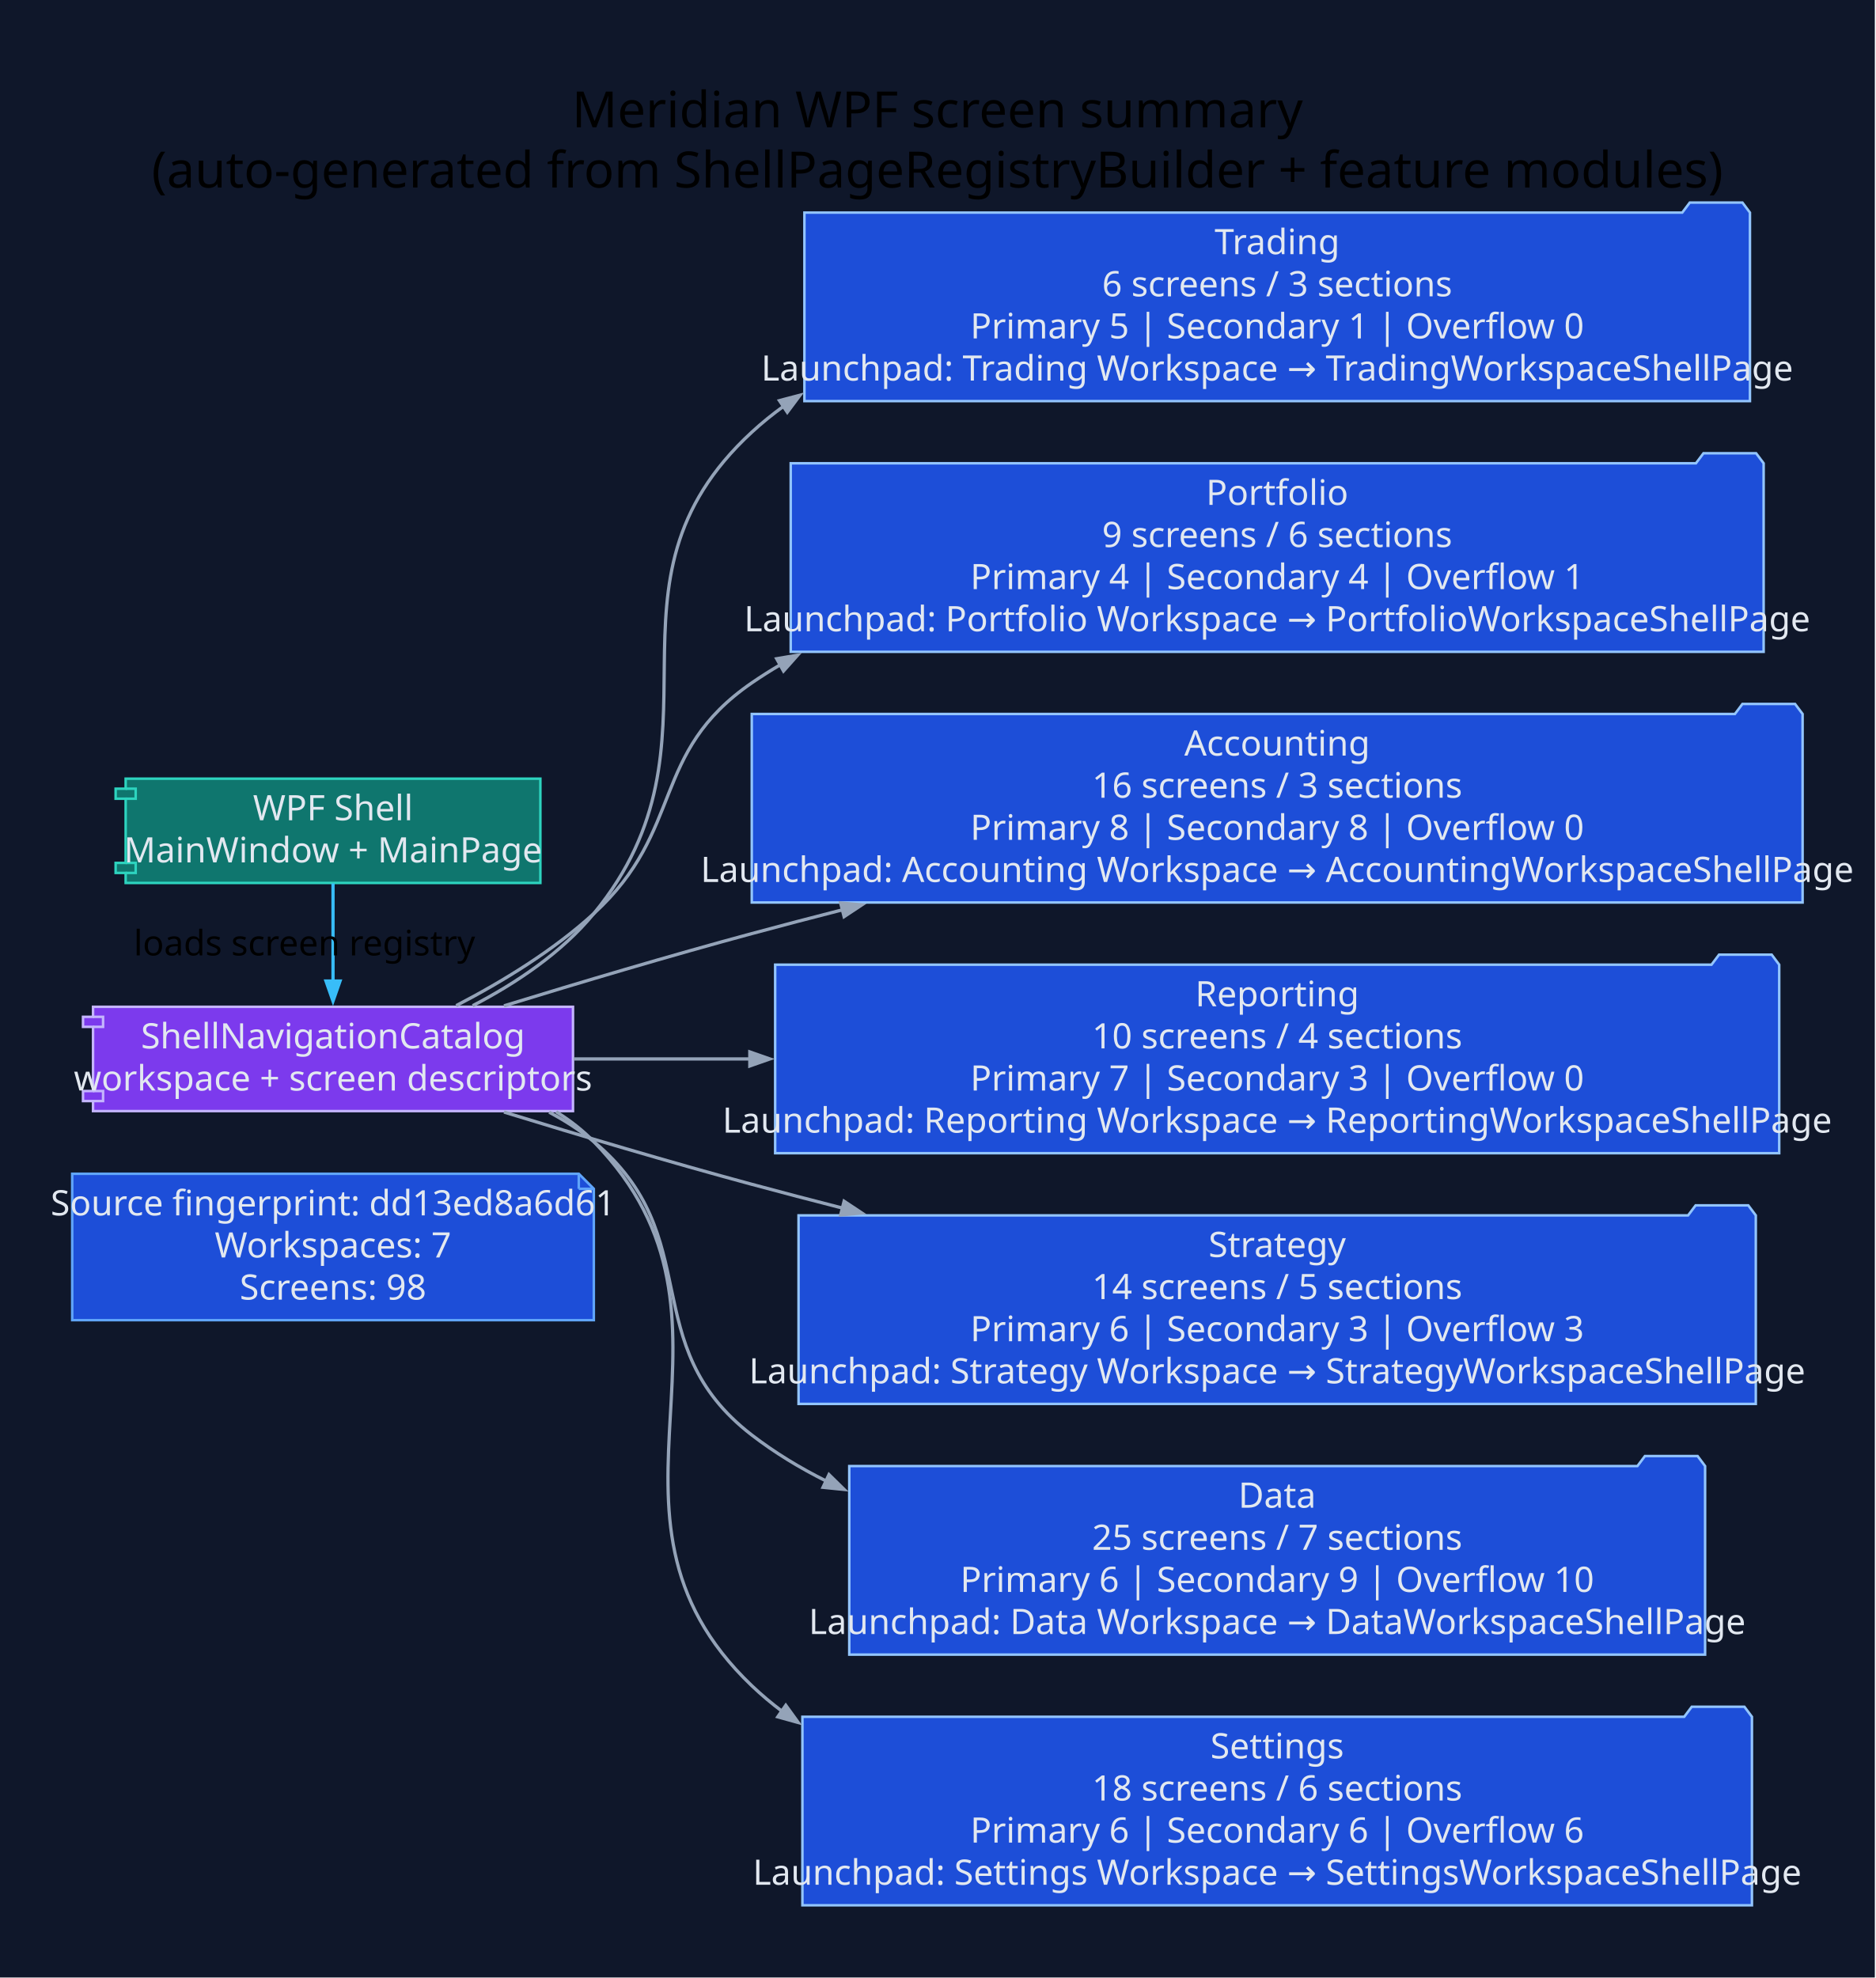
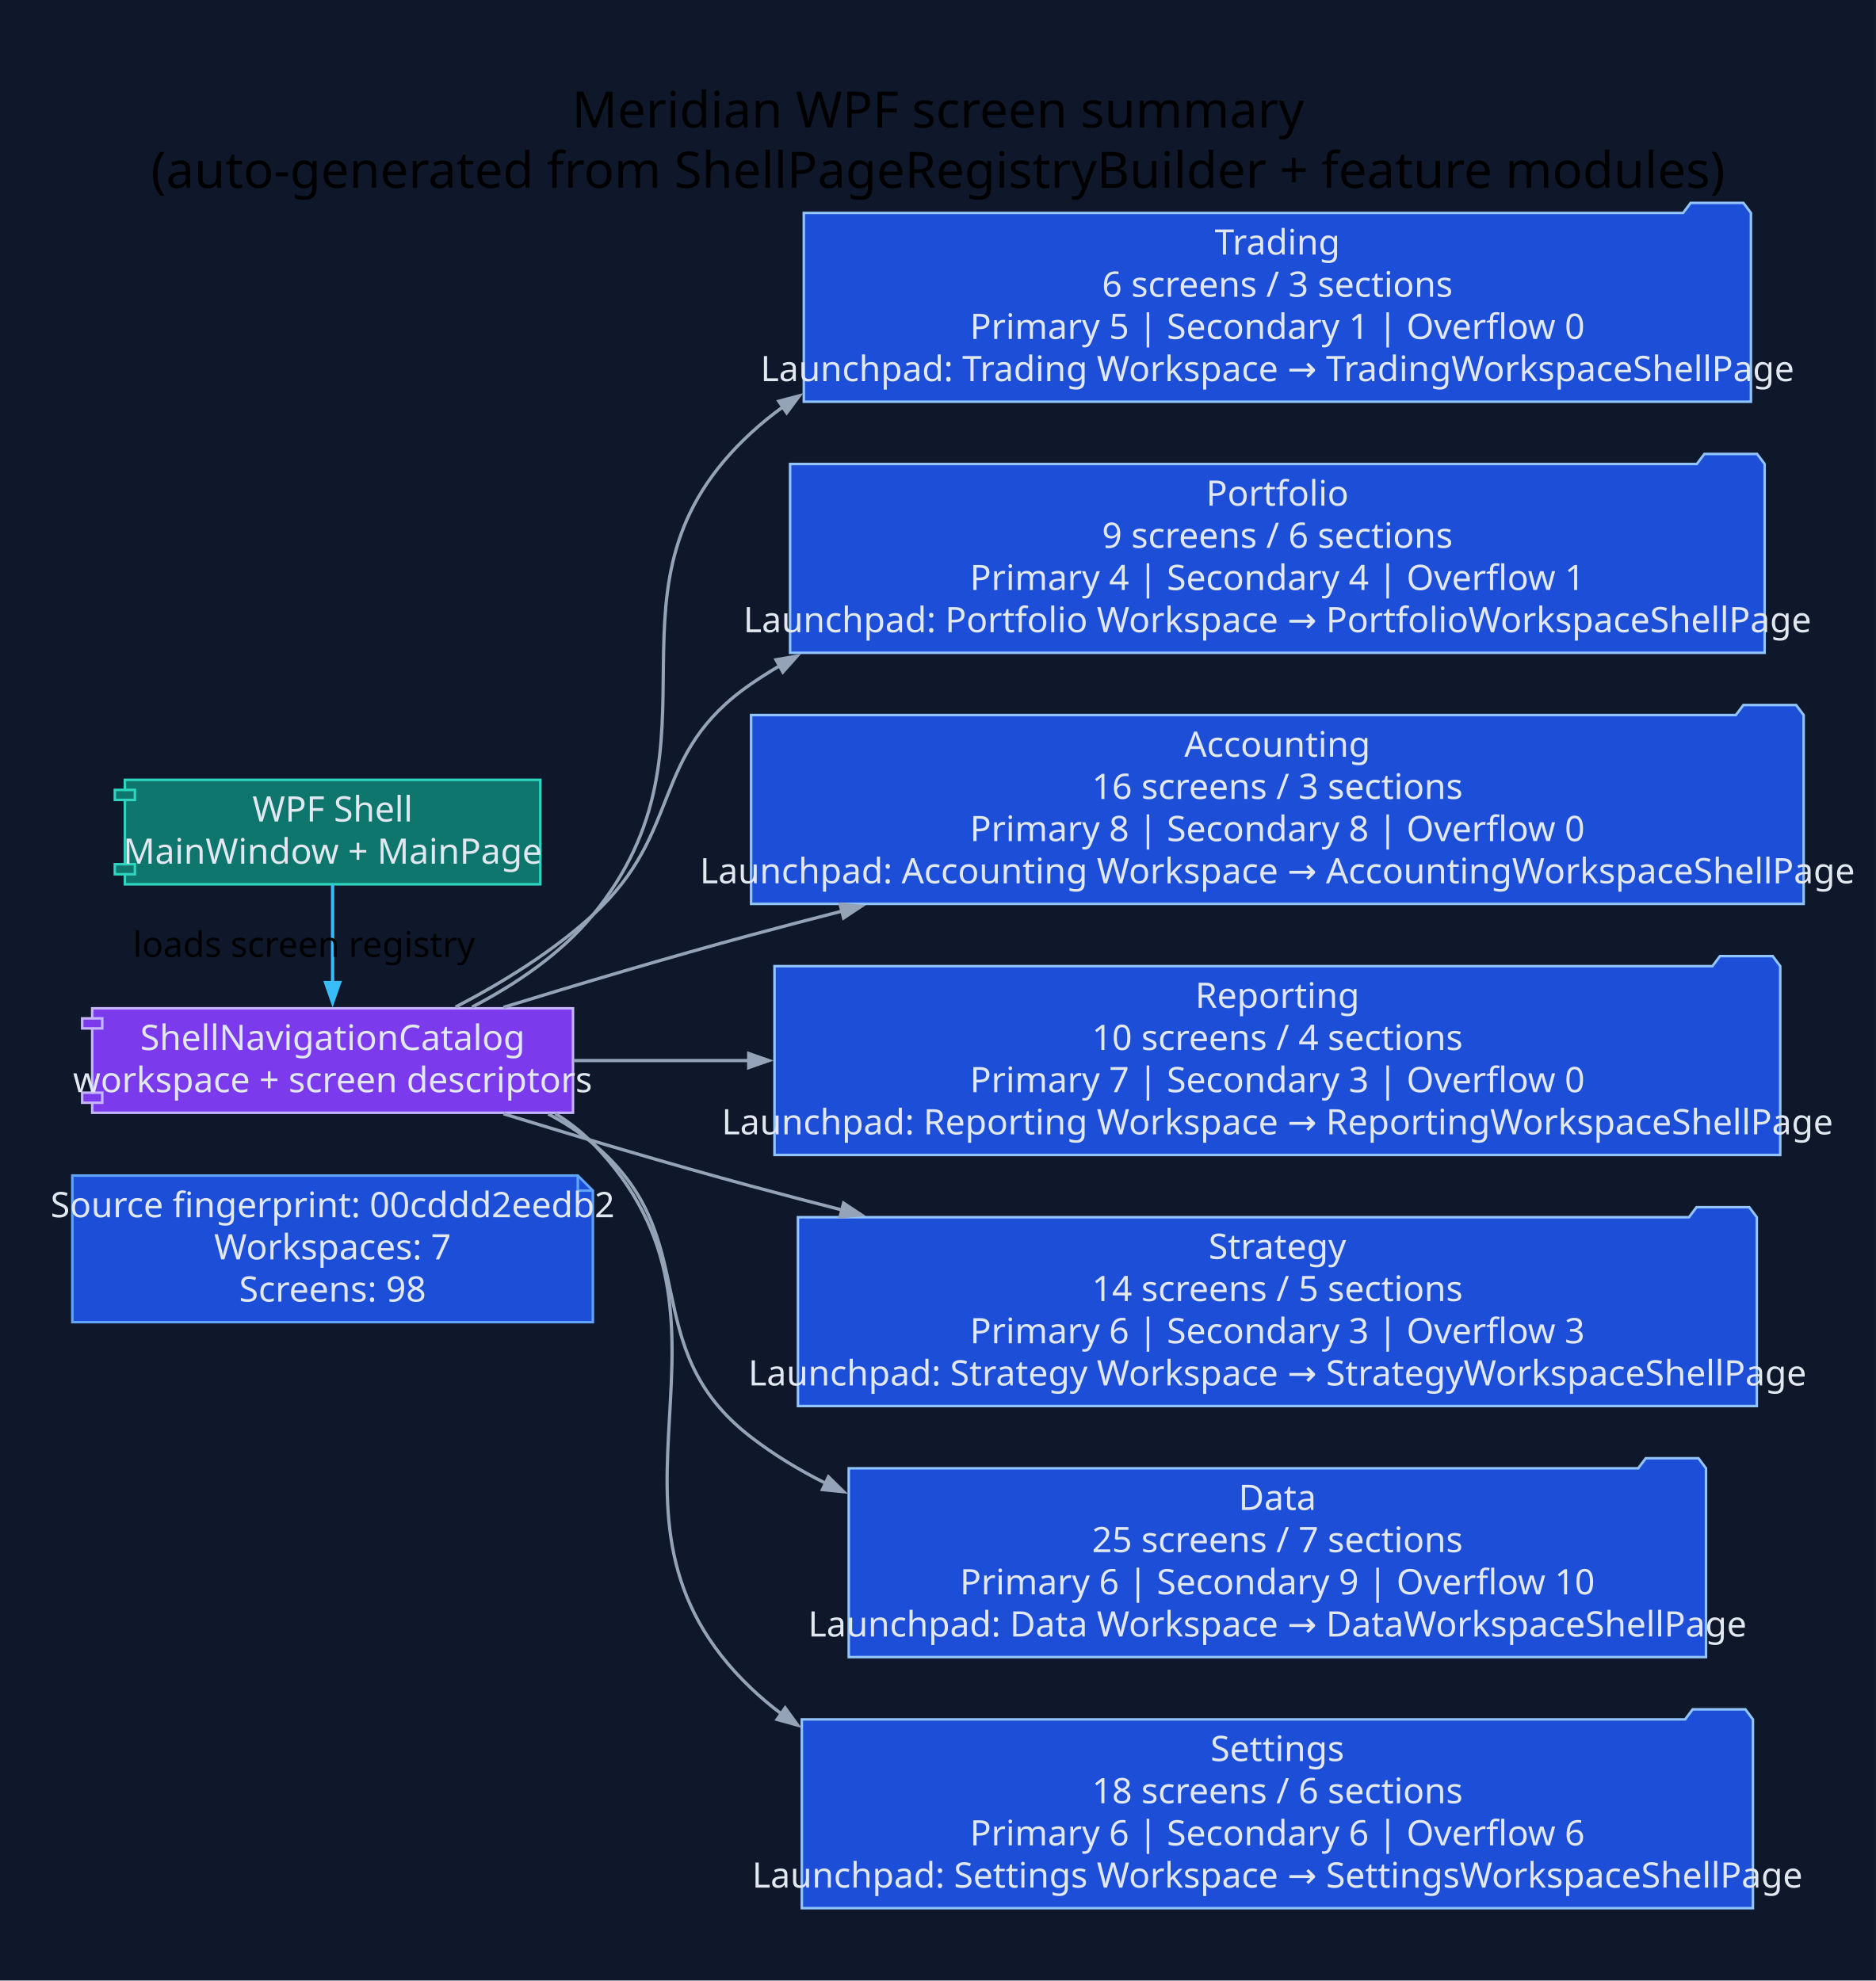
- <svg xmlns="http://www.w3.org/2000/svg" width="748pt" height="789pt" viewBox="0.00 0.00 748.00 789.00">
+ <svg xmlns="http://www.w3.org/2000/svg" width="747pt" height="789pt" viewBox="0.00 0.00 747.00 789.00">
  <g id="graph0" class="graph" transform="scale(1 1) rotate(0) translate(28.8 760)">
-     <polygon fill="#0f172a" stroke="none" points="-28.8,28.8 -28.8,-760 719.01,-760 719.01,28.8 -28.8,28.8" />
-     <text xml:space="preserve" text-anchor="middle" x="345.1" y="-709.2" font-family="Segoe UI" font-size="20.00">Meridian WPF screen summary</text>
-     <text xml:space="preserve" text-anchor="middle" x="345.1" y="-685.2" font-family="Segoe UI" font-size="20.00">(auto-generated from ShellPageRegistryBuilder + feature modules)</text>
+     <polygon fill="#0f172a" stroke="none" points="-28.8,28.8 -28.8,-760 718.22,-760 718.22,28.8 -28.8,28.8" />
+     <text xml:space="preserve" text-anchor="middle" x="344.71" y="-709.2" font-family="Segoe UI" font-size="20.00">Meridian WPF screen summary</text>
+     <text xml:space="preserve" text-anchor="middle" x="344.71" y="-685.2" font-family="Segoe UI" font-size="20.00">(auto-generated from ShellPageRegistryBuilder + feature modules)</text>
    <g id="node1" class="node">
-       <polygon fill="#1d4ed8" stroke="#60a5fa" points="202.06,-291.8 0,-291.8 0,-233.4 208.06,-233.4 208.06,-285.8 202.06,-291.8" />
-       <polyline fill="none" stroke="#60a5fa" points="202.06,-291.8 202.06,-285.8" />
-       <polyline fill="none" stroke="#60a5fa" points="208.06,-285.8 202.06,-285.8" />
-       <text xml:space="preserve" text-anchor="middle" x="104.03" y="-275.2" font-family="Segoe UI" font-size="14.00" fill="#e2e8f0">Source fingerprint: dd13ed8a6d61</text>
-       <text xml:space="preserve" text-anchor="middle" x="104.03" y="-258.4" font-family="Segoe UI" font-size="14.00" fill="#e2e8f0">Workspaces: 7</text>
-       <text xml:space="preserve" text-anchor="middle" x="104.03" y="-241.6" font-family="Segoe UI" font-size="14.00" fill="#e2e8f0">Screens: 98</text>
+       <polygon fill="#1d4ed8" stroke="#60a5fa" points="201.28,-291.8 0,-291.8 0,-233.4 207.28,-233.4 207.28,-285.8 201.28,-291.8" />
+       <polyline fill="none" stroke="#60a5fa" points="201.28,-291.8 201.28,-285.8" />
+       <polyline fill="none" stroke="#60a5fa" points="207.28,-285.8 201.28,-285.8" />
+       <text xml:space="preserve" text-anchor="middle" x="103.64" y="-275.2" font-family="Segoe UI" font-size="14.00" fill="#e2e8f0">Source fingerprint: 00cddd2eedb2</text>
+       <text xml:space="preserve" text-anchor="middle" x="103.64" y="-258.4" font-family="Segoe UI" font-size="14.00" fill="#e2e8f0">Workspaces: 7</text>
+       <text xml:space="preserve" text-anchor="middle" x="103.64" y="-241.6" font-family="Segoe UI" font-size="14.00" fill="#e2e8f0">Screens: 98</text>
    </g>
    <g id="node2" class="node">
-       <polygon fill="#0f766e" stroke="#2dd4bf" points="186.74,-449.4 21.32,-449.4 21.32,-445.4 17.32,-445.4 17.32,-441.4 21.32,-441.4 21.32,-415.8 17.32,-415.8 17.32,-411.8 21.32,-411.8 21.32,-407.8 186.74,-407.8 186.74,-449.4" />
-       <polyline fill="none" stroke="#2dd4bf" points="21.32,-445.4 25.32,-445.4 25.32,-441.4 21.32,-441.4" />
-       <polyline fill="none" stroke="#2dd4bf" points="21.32,-415.8 25.32,-415.8 25.32,-411.8 21.32,-411.8" />
-       <text xml:space="preserve" text-anchor="middle" x="104.03" y="-432.8" font-family="Segoe UI" font-size="14.00" fill="#e2e8f0">WPF Shell</text>
-       <text xml:space="preserve" text-anchor="middle" x="104.03" y="-416" font-family="Segoe UI" font-size="14.00" fill="#e2e8f0">MainWindow + MainPage</text>
+       <polygon fill="#0f766e" stroke="#2dd4bf" points="186.35,-449.4 20.92,-449.4 20.92,-445.4 16.92,-445.4 16.92,-441.4 20.92,-441.4 20.92,-415.8 16.92,-415.8 16.92,-411.8 20.92,-411.8 20.92,-407.8 186.35,-407.8 186.35,-449.4" />
+       <polyline fill="none" stroke="#2dd4bf" points="20.92,-445.4 24.92,-445.4 24.92,-441.4 20.92,-441.4" />
+       <polyline fill="none" stroke="#2dd4bf" points="20.92,-415.8 24.92,-415.8 24.92,-411.8 20.92,-411.8" />
+       <text xml:space="preserve" text-anchor="middle" x="103.64" y="-432.8" font-family="Segoe UI" font-size="14.00" fill="#e2e8f0">WPF Shell</text>
+       <text xml:space="preserve" text-anchor="middle" x="103.64" y="-416" font-family="Segoe UI" font-size="14.00" fill="#e2e8f0">MainWindow + MainPage</text>
    </g>
    <g id="node3" class="node">
-       <polygon fill="#7c3aed" stroke="#c4b5fd" points="199.75,-358.4 8.31,-358.4 8.31,-354.4 4.31,-354.4 4.31,-350.4 8.31,-350.4 8.31,-324.8 4.31,-324.8 4.31,-320.8 8.31,-320.8 8.31,-316.8 199.75,-316.8 199.75,-358.4" />
-       <polyline fill="none" stroke="#c4b5fd" points="8.31,-354.4 12.31,-354.4 12.31,-350.4 8.31,-350.4" />
-       <polyline fill="none" stroke="#c4b5fd" points="8.31,-324.8 12.31,-324.8 12.31,-320.8 8.31,-320.8" />
-       <text xml:space="preserve" text-anchor="middle" x="104.03" y="-341.8" font-family="Segoe UI" font-size="14.00" fill="#e2e8f0">ShellNavigationCatalog</text>
-       <text xml:space="preserve" text-anchor="middle" x="104.03" y="-325" font-family="Segoe UI" font-size="14.00" fill="#e2e8f0">workspace + screen descriptors</text>
+       <polygon fill="#7c3aed" stroke="#c4b5fd" points="199.36,-358.4 7.92,-358.4 7.92,-354.4 3.92,-354.4 3.92,-350.4 7.92,-350.4 7.92,-324.8 3.92,-324.8 3.92,-320.8 7.92,-320.8 7.92,-316.8 199.36,-316.8 199.36,-358.4" />
+       <polyline fill="none" stroke="#c4b5fd" points="7.92,-354.4 11.92,-354.4 11.92,-350.4 7.92,-350.4" />
+       <polyline fill="none" stroke="#c4b5fd" points="7.92,-324.8 11.92,-324.8 11.92,-320.8 7.92,-320.8" />
+       <text xml:space="preserve" text-anchor="middle" x="103.64" y="-341.8" font-family="Segoe UI" font-size="14.00" fill="#e2e8f0">ShellNavigationCatalog</text>
+       <text xml:space="preserve" text-anchor="middle" x="103.64" y="-325" font-family="Segoe UI" font-size="14.00" fill="#e2e8f0">workspace + screen descriptors</text>
    </g>
    <g id="edge1" class="edge">
-       <path fill="none" stroke="#38bdf8" stroke-width="1.3" d="M104.03,-407.61C104.03,-396.03 104.03,-381.43 104.03,-368.56" />
-       <polygon fill="#38bdf8" stroke="#38bdf8" stroke-width="1.3" points="106.83,-368.67 104.03,-360.67 101.23,-368.67 106.83,-368.67" />
-       <text xml:space="preserve" text-anchor="middle" x="92.63" y="-378.9" font-family="Segoe UI" font-size="14.00">loads screen registry</text>
+       <path fill="none" stroke="#38bdf8" stroke-width="1.3" d="M103.64,-407.61C103.64,-396.03 103.64,-381.43 103.64,-368.56" />
+       <polygon fill="#38bdf8" stroke="#38bdf8" stroke-width="1.3" points="106.44,-368.67 103.64,-360.67 100.84,-368.67 106.44,-368.67" />
+       <text xml:space="preserve" text-anchor="middle" x="92.24" y="-378.9" font-family="Segoe UI" font-size="14.00">loads screen registry</text>
    </g>
    <g id="node4" class="node">
-       <polygon fill="#1d4ed8" stroke="#93c5fd" points="669.21,-675.2 666.21,-679.2 645.21,-679.2 642.21,-675.2 292.06,-675.2 292.06,-600 669.21,-600 669.21,-675.2" />
-       <text xml:space="preserve" text-anchor="middle" x="480.63" y="-658.6" font-family="Segoe UI" font-size="14.00" fill="#e2e8f0">Trading</text>
-       <text xml:space="preserve" text-anchor="middle" x="480.63" y="-641.8" font-family="Segoe UI" font-size="14.00" fill="#e2e8f0">6 screens / 3 sections</text>
-       <text xml:space="preserve" text-anchor="middle" x="480.63" y="-625" font-family="Segoe UI" font-size="14.00" fill="#e2e8f0">Primary 5 | Secondary 1 | Overflow 0</text>
-       <text xml:space="preserve" text-anchor="middle" x="480.63" y="-608.2" font-family="Segoe UI" font-size="14.00" fill="#e2e8f0">Launchpad: Trading Workspace → TradingWorkspaceShellPage</text>
+       <polygon fill="#1d4ed8" stroke="#93c5fd" points="668.42,-675.2 665.42,-679.2 644.42,-679.2 641.42,-675.2 291.28,-675.2 291.28,-600 668.42,-600 668.42,-675.2" />
+       <text xml:space="preserve" text-anchor="middle" x="479.85" y="-658.6" font-family="Segoe UI" font-size="14.00" fill="#e2e8f0">Trading</text>
+       <text xml:space="preserve" text-anchor="middle" x="479.85" y="-641.8" font-family="Segoe UI" font-size="14.00" fill="#e2e8f0">6 screens / 3 sections</text>
+       <text xml:space="preserve" text-anchor="middle" x="479.85" y="-625" font-family="Segoe UI" font-size="14.00" fill="#e2e8f0">Primary 5 | Secondary 1 | Overflow 0</text>
+       <text xml:space="preserve" text-anchor="middle" x="479.85" y="-608.2" font-family="Segoe UI" font-size="14.00" fill="#e2e8f0">Launchpad: Trading Workspace → TradingWorkspaceShellPage</text>
    </g>
    <g id="edge2" class="edge">
-       <path fill="none" stroke="#94a3b8" stroke-width="1.3" d="M159.74,-358.84C177.2,-367.91 195.3,-380.05 208.06,-395.6 265.06,-465 205.01,-526.74 271.06,-587.6 275.08,-591.31 279.33,-594.75 283.76,-597.95" />
-       <polygon fill="#94a3b8" stroke="#94a3b8" stroke-width="1.3" points="282.11,-600.21 290.3,-602.36 285.23,-595.57 282.11,-600.21" />
+       <path fill="none" stroke="#94a3b8" stroke-width="1.3" d="M159.14,-358.88C176.54,-367.95 194.56,-380.09 207.28,-395.6 264.22,-465.05 204.23,-526.74 270.28,-587.6 274.3,-591.31 278.55,-594.75 282.98,-597.95" />
+       <polygon fill="#94a3b8" stroke="#94a3b8" stroke-width="1.3" points="281.32,-600.21 289.52,-602.36 284.45,-595.57 281.32,-600.21" />
    </g>
    <g id="node5" class="node">
-       <polygon fill="#1d4ed8" stroke="#93c5fd" points="674.67,-575.2 671.67,-579.2 650.67,-579.2 647.67,-575.2 286.6,-575.2 286.6,-500 674.67,-500 674.67,-575.2" />
-       <text xml:space="preserve" text-anchor="middle" x="480.63" y="-558.6" font-family="Segoe UI" font-size="14.00" fill="#e2e8f0">Portfolio</text>
-       <text xml:space="preserve" text-anchor="middle" x="480.63" y="-541.8" font-family="Segoe UI" font-size="14.00" fill="#e2e8f0">9 screens / 6 sections</text>
-       <text xml:space="preserve" text-anchor="middle" x="480.63" y="-525" font-family="Segoe UI" font-size="14.00" fill="#e2e8f0">Primary 4 | Secondary 4 | Overflow 1</text>
-       <text xml:space="preserve" text-anchor="middle" x="480.63" y="-508.2" font-family="Segoe UI" font-size="14.00" fill="#e2e8f0">Launchpad: Portfolio Workspace → PortfolioWorkspaceShellPage</text>
+       <polygon fill="#1d4ed8" stroke="#93c5fd" points="673.88,-575.2 670.88,-579.2 649.88,-579.2 646.88,-575.2 285.81,-575.2 285.81,-500 673.88,-500 673.88,-575.2" />
+       <text xml:space="preserve" text-anchor="middle" x="479.85" y="-558.6" font-family="Segoe UI" font-size="14.00" fill="#e2e8f0">Portfolio</text>
+       <text xml:space="preserve" text-anchor="middle" x="479.85" y="-541.8" font-family="Segoe UI" font-size="14.00" fill="#e2e8f0">9 screens / 6 sections</text>
+       <text xml:space="preserve" text-anchor="middle" x="479.85" y="-525" font-family="Segoe UI" font-size="14.00" fill="#e2e8f0">Primary 4 | Secondary 4 | Overflow 1</text>
+       <text xml:space="preserve" text-anchor="middle" x="479.85" y="-508.2" font-family="Segoe UI" font-size="14.00" fill="#e2e8f0">Launchpad: Portfolio Workspace → PortfolioWorkspaceShellPage</text>
    </g>
    <g id="edge3" class="edge">
-       <path fill="none" stroke="#94a3b8" stroke-width="1.3" d="M153.17,-358.87C171.59,-368.43 192.02,-380.9 208.06,-395.6 244.61,-429.07 230.24,-459.5 271.06,-487.6 274.74,-490.13 278.53,-492.54 282.42,-494.82" />
-       <polygon fill="#94a3b8" stroke="#94a3b8" stroke-width="1.3" points="281,-497.24 289.36,-498.67 283.72,-492.34 281,-497.24" />
+       <path fill="none" stroke="#94a3b8" stroke-width="1.3" d="M152.59,-358.9C170.94,-368.47 191.29,-380.93 207.28,-395.6 243.79,-429.1 229.45,-459.5 270.28,-487.6 273.96,-490.13 277.75,-492.54 281.64,-494.82" />
+       <polygon fill="#94a3b8" stroke="#94a3b8" stroke-width="1.3" points="280.22,-497.24 288.57,-498.67 282.94,-492.34 280.22,-497.24" />
    </g>
    <g id="node6" class="node">
-       <polygon fill="#1d4ed8" stroke="#93c5fd" points="690.21,-475.2 687.21,-479.2 666.21,-479.2 663.21,-475.2 271.06,-475.2 271.06,-400 690.21,-400 690.21,-475.2" />
-       <text xml:space="preserve" text-anchor="middle" x="480.63" y="-458.6" font-family="Segoe UI" font-size="14.00" fill="#e2e8f0">Accounting</text>
-       <text xml:space="preserve" text-anchor="middle" x="480.63" y="-441.8" font-family="Segoe UI" font-size="14.00" fill="#e2e8f0">16 screens / 3 sections</text>
-       <text xml:space="preserve" text-anchor="middle" x="480.63" y="-425" font-family="Segoe UI" font-size="14.00" fill="#e2e8f0">Primary 8 | Secondary 8 | Overflow 0</text>
-       <text xml:space="preserve" text-anchor="middle" x="480.63" y="-408.2" font-family="Segoe UI" font-size="14.00" fill="#e2e8f0">Launchpad: Accounting Workspace → AccountingWorkspaceShellPage</text>
+       <polygon fill="#1d4ed8" stroke="#93c5fd" points="689.42,-475.2 686.42,-479.2 665.42,-479.2 662.42,-475.2 270.28,-475.2 270.28,-400 689.42,-400 689.42,-475.2" />
+       <text xml:space="preserve" text-anchor="middle" x="479.85" y="-458.6" font-family="Segoe UI" font-size="14.00" fill="#e2e8f0">Accounting</text>
+       <text xml:space="preserve" text-anchor="middle" x="479.85" y="-441.8" font-family="Segoe UI" font-size="14.00" fill="#e2e8f0">16 screens / 3 sections</text>
+       <text xml:space="preserve" text-anchor="middle" x="479.85" y="-425" font-family="Segoe UI" font-size="14.00" fill="#e2e8f0">Primary 8 | Secondary 8 | Overflow 0</text>
+       <text xml:space="preserve" text-anchor="middle" x="479.85" y="-408.2" font-family="Segoe UI" font-size="14.00" fill="#e2e8f0">Launchpad: Accounting Workspace → AccountingWorkspaceShellPage</text>
    </g>
    <g id="edge4" class="edge">
-       <path fill="none" stroke="#94a3b8" stroke-width="1.3" d="M172.23,-358.79C202.35,-368.04 238.37,-378.77 271.06,-387.6 282.88,-390.79 295.1,-393.99 307.43,-397.14" />
-       <polygon fill="#94a3b8" stroke="#94a3b8" stroke-width="1.3" points="306.52,-399.8 314.96,-399.05 307.89,-394.37 306.52,-399.8" />
+       <path fill="none" stroke="#94a3b8" stroke-width="1.3" d="M171.68,-358.8C201.72,-368.05 237.66,-378.77 270.28,-387.6 282.09,-390.8 294.31,-394 306.64,-397.15" />
+       <polygon fill="#94a3b8" stroke="#94a3b8" stroke-width="1.3" points="305.73,-399.8 314.17,-399.06 307.11,-394.38 305.73,-399.8" />
    </g>
    <g id="node7" class="node">
-       <polygon fill="#1d4ed8" stroke="#93c5fd" points="680.88,-375.2 677.88,-379.2 656.88,-379.2 653.88,-375.2 280.39,-375.2 280.39,-300 680.88,-300 680.88,-375.2" />
-       <text xml:space="preserve" text-anchor="middle" x="480.63" y="-358.6" font-family="Segoe UI" font-size="14.00" fill="#e2e8f0">Reporting</text>
-       <text xml:space="preserve" text-anchor="middle" x="480.63" y="-341.8" font-family="Segoe UI" font-size="14.00" fill="#e2e8f0">10 screens / 4 sections</text>
-       <text xml:space="preserve" text-anchor="middle" x="480.63" y="-325" font-family="Segoe UI" font-size="14.00" fill="#e2e8f0">Primary 7 | Secondary 3 | Overflow 0</text>
-       <text xml:space="preserve" text-anchor="middle" x="480.63" y="-308.2" font-family="Segoe UI" font-size="14.00" fill="#e2e8f0">Launchpad: Reporting Workspace → ReportingWorkspaceShellPage</text>
+       <polygon fill="#1d4ed8" stroke="#93c5fd" points="680.09,-375.2 677.09,-379.2 656.09,-379.2 653.09,-375.2 279.6,-375.2 279.6,-300 680.09,-300 680.09,-375.2" />
+       <text xml:space="preserve" text-anchor="middle" x="479.85" y="-358.6" font-family="Segoe UI" font-size="14.00" fill="#e2e8f0">Reporting</text>
+       <text xml:space="preserve" text-anchor="middle" x="479.85" y="-341.8" font-family="Segoe UI" font-size="14.00" fill="#e2e8f0">10 screens / 4 sections</text>
+       <text xml:space="preserve" text-anchor="middle" x="479.85" y="-325" font-family="Segoe UI" font-size="14.00" fill="#e2e8f0">Primary 7 | Secondary 3 | Overflow 0</text>
+       <text xml:space="preserve" text-anchor="middle" x="479.85" y="-308.2" font-family="Segoe UI" font-size="14.00" fill="#e2e8f0">Launchpad: Reporting Workspace → ReportingWorkspaceShellPage</text>
    </g>
    <g id="edge5" class="edge">
-       <path fill="none" stroke="#94a3b8" stroke-width="1.3" d="M200.04,-337.6C221.86,-337.6 245.9,-337.6 270.45,-337.6" />
-       <polygon fill="#94a3b8" stroke="#94a3b8" stroke-width="1.3" points="270.28,-340.4 278.28,-337.6 270.28,-334.8 270.28,-340.4" />
+       <path fill="none" stroke="#94a3b8" stroke-width="1.3" d="M199.55,-337.6C221.25,-337.6 245.15,-337.6 269.56,-337.6" />
+       <polygon fill="#94a3b8" stroke="#94a3b8" stroke-width="1.3" points="269.34,-340.4 277.34,-337.6 269.34,-334.8 269.34,-340.4" />
    </g>
    <g id="node8" class="node">
-       <polygon fill="#1d4ed8" stroke="#93c5fd" points="671.54,-275.2 668.54,-279.2 647.54,-279.2 644.54,-275.2 289.72,-275.2 289.72,-200 671.54,-200 671.54,-275.2" />
-       <text xml:space="preserve" text-anchor="middle" x="480.63" y="-258.6" font-family="Segoe UI" font-size="14.00" fill="#e2e8f0">Strategy</text>
-       <text xml:space="preserve" text-anchor="middle" x="480.63" y="-241.8" font-family="Segoe UI" font-size="14.00" fill="#e2e8f0">14 screens / 5 sections</text>
-       <text xml:space="preserve" text-anchor="middle" x="480.63" y="-225" font-family="Segoe UI" font-size="14.00" fill="#e2e8f0">Primary 6 | Secondary 3 | Overflow 3</text>
-       <text xml:space="preserve" text-anchor="middle" x="480.63" y="-208.2" font-family="Segoe UI" font-size="14.00" fill="#e2e8f0">Launchpad: Strategy Workspace → StrategyWorkspaceShellPage</text>
+       <polygon fill="#1d4ed8" stroke="#93c5fd" points="670.76,-275.2 667.76,-279.2 646.76,-279.2 643.76,-275.2 288.94,-275.2 288.94,-200 670.76,-200 670.76,-275.2" />
+       <text xml:space="preserve" text-anchor="middle" x="479.85" y="-258.6" font-family="Segoe UI" font-size="14.00" fill="#e2e8f0">Strategy</text>
+       <text xml:space="preserve" text-anchor="middle" x="479.85" y="-241.8" font-family="Segoe UI" font-size="14.00" fill="#e2e8f0">14 screens / 5 sections</text>
+       <text xml:space="preserve" text-anchor="middle" x="479.85" y="-225" font-family="Segoe UI" font-size="14.00" fill="#e2e8f0">Primary 6 | Secondary 3 | Overflow 3</text>
+       <text xml:space="preserve" text-anchor="middle" x="479.85" y="-208.2" font-family="Segoe UI" font-size="14.00" fill="#e2e8f0">Launchpad: Strategy Workspace → StrategyWorkspaceShellPage</text>
    </g>
    <g id="edge6" class="edge">
-       <path fill="none" stroke="#94a3b8" stroke-width="1.3" d="M172.23,-316.41C202.35,-307.16 238.37,-296.43 271.06,-287.6 282.88,-284.41 295.1,-281.21 307.43,-278.06" />
-       <polygon fill="#94a3b8" stroke="#94a3b8" stroke-width="1.3" points="307.89,-280.83 314.96,-276.15 306.52,-275.4 307.89,-280.83" />
+       <path fill="none" stroke="#94a3b8" stroke-width="1.3" d="M171.68,-316.4C201.72,-307.15 237.66,-296.43 270.28,-287.6 282.09,-284.4 294.31,-281.2 306.64,-278.05" />
+       <polygon fill="#94a3b8" stroke="#94a3b8" stroke-width="1.3" points="307.11,-280.82 314.17,-276.14 305.73,-275.4 307.11,-280.82" />
    </g>
    <g id="node9" class="node">
-       <polygon fill="#1d4ed8" stroke="#93c5fd" points="651.32,-175.2 648.32,-179.2 627.32,-179.2 624.32,-175.2 309.95,-175.2 309.95,-100 651.32,-100 651.32,-175.2" />
-       <text xml:space="preserve" text-anchor="middle" x="480.63" y="-158.6" font-family="Segoe UI" font-size="14.00" fill="#e2e8f0">Data</text>
-       <text xml:space="preserve" text-anchor="middle" x="480.63" y="-141.8" font-family="Segoe UI" font-size="14.00" fill="#e2e8f0">25 screens / 7 sections</text>
-       <text xml:space="preserve" text-anchor="middle" x="480.63" y="-125" font-family="Segoe UI" font-size="14.00" fill="#e2e8f0">Primary 6 | Secondary 9 | Overflow 10</text>
-       <text xml:space="preserve" text-anchor="middle" x="480.63" y="-108.2" font-family="Segoe UI" font-size="14.00" fill="#e2e8f0">Launchpad: Data Workspace → DataWorkspaceShellPage</text>
+       <polygon fill="#1d4ed8" stroke="#93c5fd" points="650.53,-175.2 647.53,-179.2 626.53,-179.2 623.53,-175.2 309.17,-175.2 309.17,-100 650.53,-100 650.53,-175.2" />
+       <text xml:space="preserve" text-anchor="middle" x="479.85" y="-158.6" font-family="Segoe UI" font-size="14.00" fill="#e2e8f0">Data</text>
+       <text xml:space="preserve" text-anchor="middle" x="479.85" y="-141.8" font-family="Segoe UI" font-size="14.00" fill="#e2e8f0">25 screens / 7 sections</text>
+       <text xml:space="preserve" text-anchor="middle" x="479.85" y="-125" font-family="Segoe UI" font-size="14.00" fill="#e2e8f0">Primary 6 | Secondary 9 | Overflow 10</text>
+       <text xml:space="preserve" text-anchor="middle" x="479.85" y="-108.2" font-family="Segoe UI" font-size="14.00" fill="#e2e8f0">Launchpad: Data Workspace → DataWorkspaceShellPage</text>
    </g>
    <g id="edge7" class="edge">
-       <path fill="none" stroke="#94a3b8" stroke-width="1.3" d="M190.24,-316.36C196.6,-312.99 202.65,-309.1 208.06,-304.6 253.48,-266.85 224.26,-223.63 271.06,-187.6 280.23,-180.55 290.23,-174.47 300.75,-169.23" />
-       <polygon fill="#94a3b8" stroke="#94a3b8" stroke-width="1.3" points="301.86,-171.8 307.91,-165.87 299.48,-166.73 301.86,-171.8" />
+       <path fill="none" stroke="#94a3b8" stroke-width="1.3" d="M189.52,-316.33C195.86,-312.97 201.88,-309.09 207.28,-304.6 252.68,-266.83 223.48,-223.63 270.28,-187.6 279.44,-180.55 289.45,-174.47 299.96,-169.23" />
+       <polygon fill="#94a3b8" stroke="#94a3b8" stroke-width="1.3" points="301.08,-171.8 307.13,-165.87 298.7,-166.73 301.08,-171.8" />
    </g>
    <g id="node10" class="node">
-       <polygon fill="#1d4ed8" stroke="#93c5fd" points="670,-75.2 667,-79.2 646,-79.2 643,-75.2 291.26,-75.2 291.26,0 670,0 670,-75.2" />
-       <text xml:space="preserve" text-anchor="middle" x="480.63" y="-58.6" font-family="Segoe UI" font-size="14.00" fill="#e2e8f0">Settings</text>
-       <text xml:space="preserve" text-anchor="middle" x="480.63" y="-41.8" font-family="Segoe UI" font-size="14.00" fill="#e2e8f0">18 screens / 6 sections</text>
-       <text xml:space="preserve" text-anchor="middle" x="480.63" y="-25" font-family="Segoe UI" font-size="14.00" fill="#e2e8f0">Primary 6 | Secondary 6 | Overflow 6</text>
-       <text xml:space="preserve" text-anchor="middle" x="480.63" y="-8.2" font-family="Segoe UI" font-size="14.00" fill="#e2e8f0">Launchpad: Settings Workspace → SettingsWorkspaceShellPage</text>
+       <polygon fill="#1d4ed8" stroke="#93c5fd" points="669.22,-75.2 666.22,-79.2 645.22,-79.2 642.22,-75.2 290.48,-75.2 290.48,0 669.22,0 669.22,-75.2" />
+       <text xml:space="preserve" text-anchor="middle" x="479.85" y="-58.6" font-family="Segoe UI" font-size="14.00" fill="#e2e8f0">Settings</text>
+       <text xml:space="preserve" text-anchor="middle" x="479.85" y="-41.8" font-family="Segoe UI" font-size="14.00" fill="#e2e8f0">18 screens / 6 sections</text>
+       <text xml:space="preserve" text-anchor="middle" x="479.85" y="-25" font-family="Segoe UI" font-size="14.00" fill="#e2e8f0">Primary 6 | Secondary 6 | Overflow 6</text>
+       <text xml:space="preserve" text-anchor="middle" x="479.85" y="-8.2" font-family="Segoe UI" font-size="14.00" fill="#e2e8f0">Launchpad: Settings Workspace → SettingsWorkspaceShellPage</text>
    </g>
    <g id="edge8" class="edge">
-       <path fill="none" stroke="#94a3b8" stroke-width="1.3" d="M193.05,-316.52C198.52,-313.12 203.61,-309.18 208.06,-304.6 278.09,-232.62 198.39,-156.91 271.06,-87.6 274.94,-83.91 279.03,-80.47 283.31,-77.27" />
-       <polygon fill="#94a3b8" stroke="#94a3b8" stroke-width="1.3" points="284.63,-79.77 289.6,-72.9 281.43,-75.17 284.63,-79.77" />
+       <path fill="none" stroke="#94a3b8" stroke-width="1.3" d="M192.32,-316.49C197.77,-313.1 202.84,-309.16 207.28,-304.6 277.27,-232.58 197.61,-156.91 270.28,-87.6 274.15,-83.91 278.25,-80.47 282.53,-77.27" />
+       <polygon fill="#94a3b8" stroke="#94a3b8" stroke-width="1.3" points="283.85,-79.77 288.81,-72.9 280.65,-75.17 283.85,-79.77" />
    </g>
  </g>
</svg>
